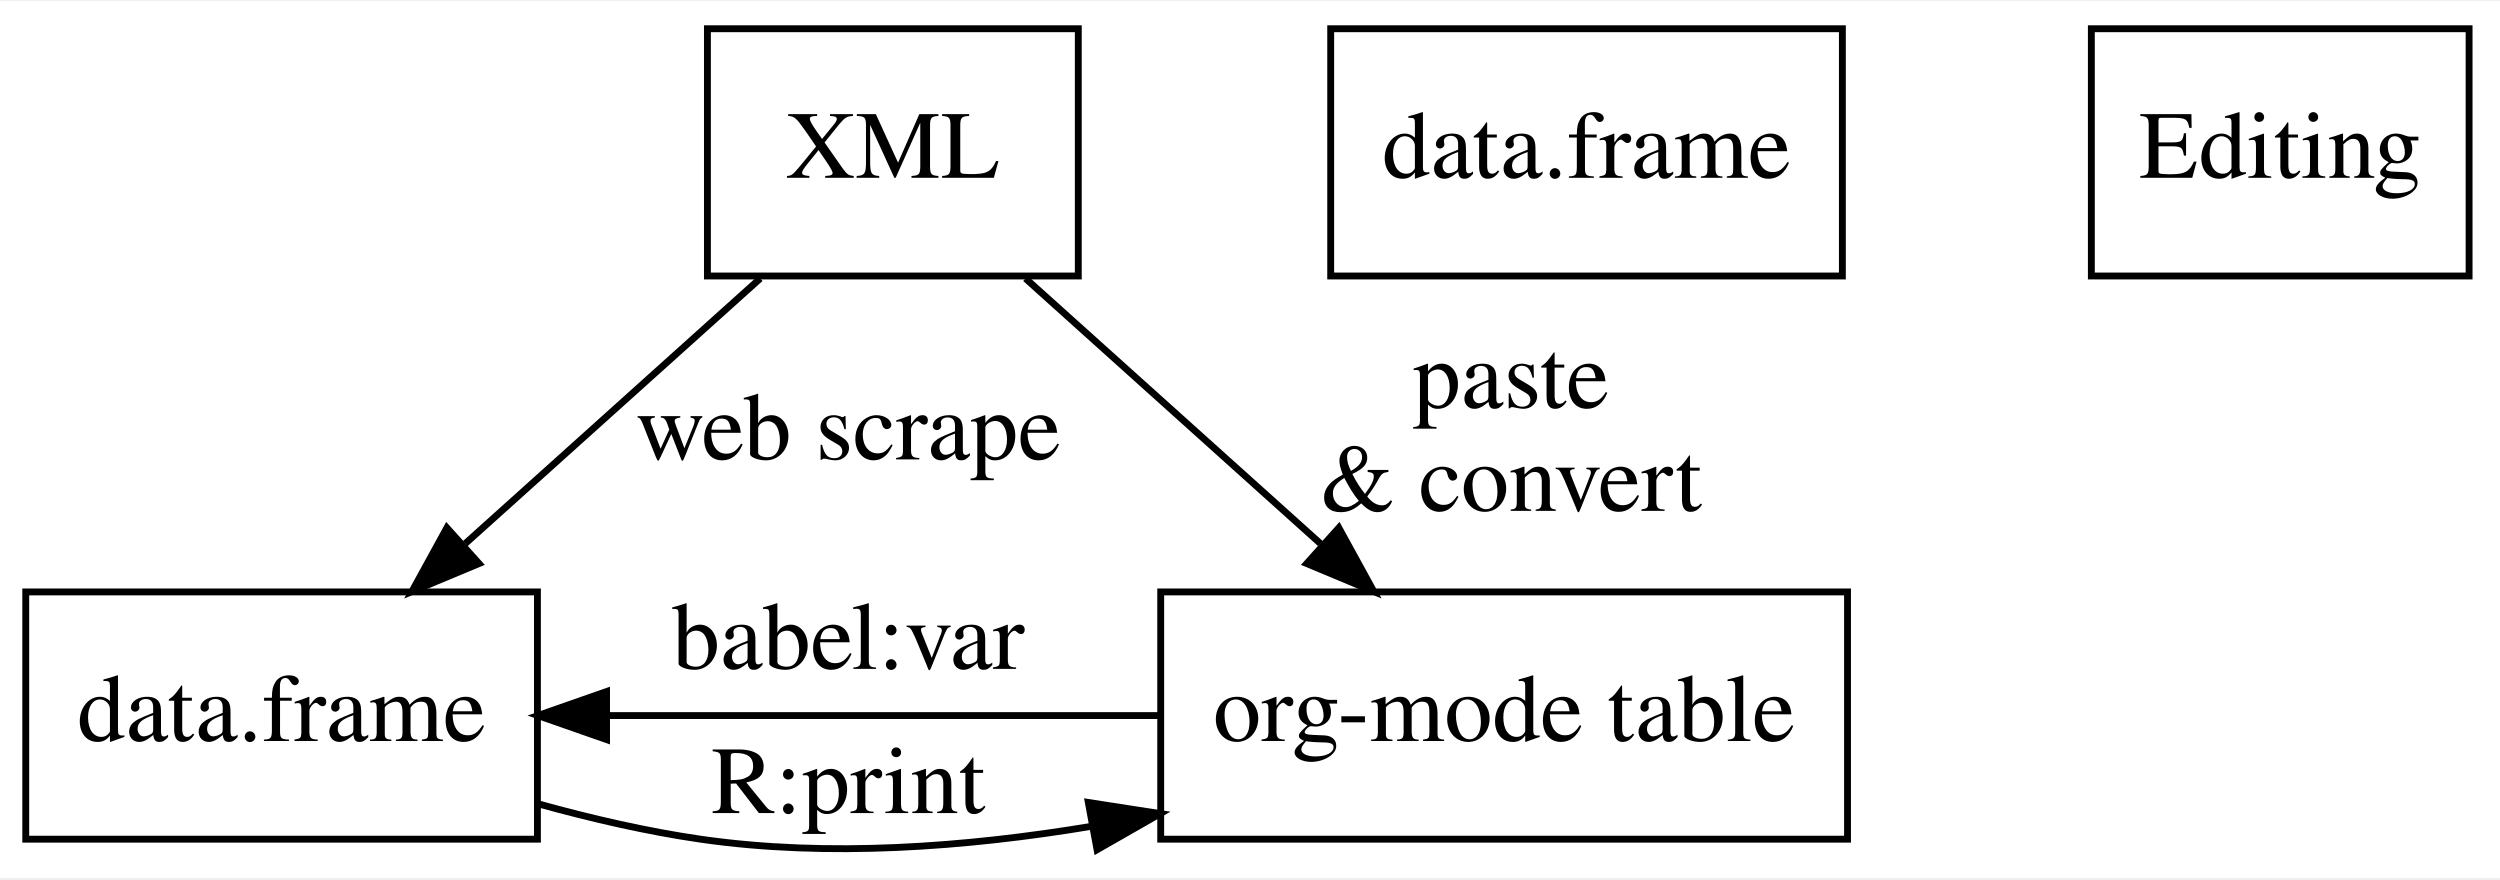
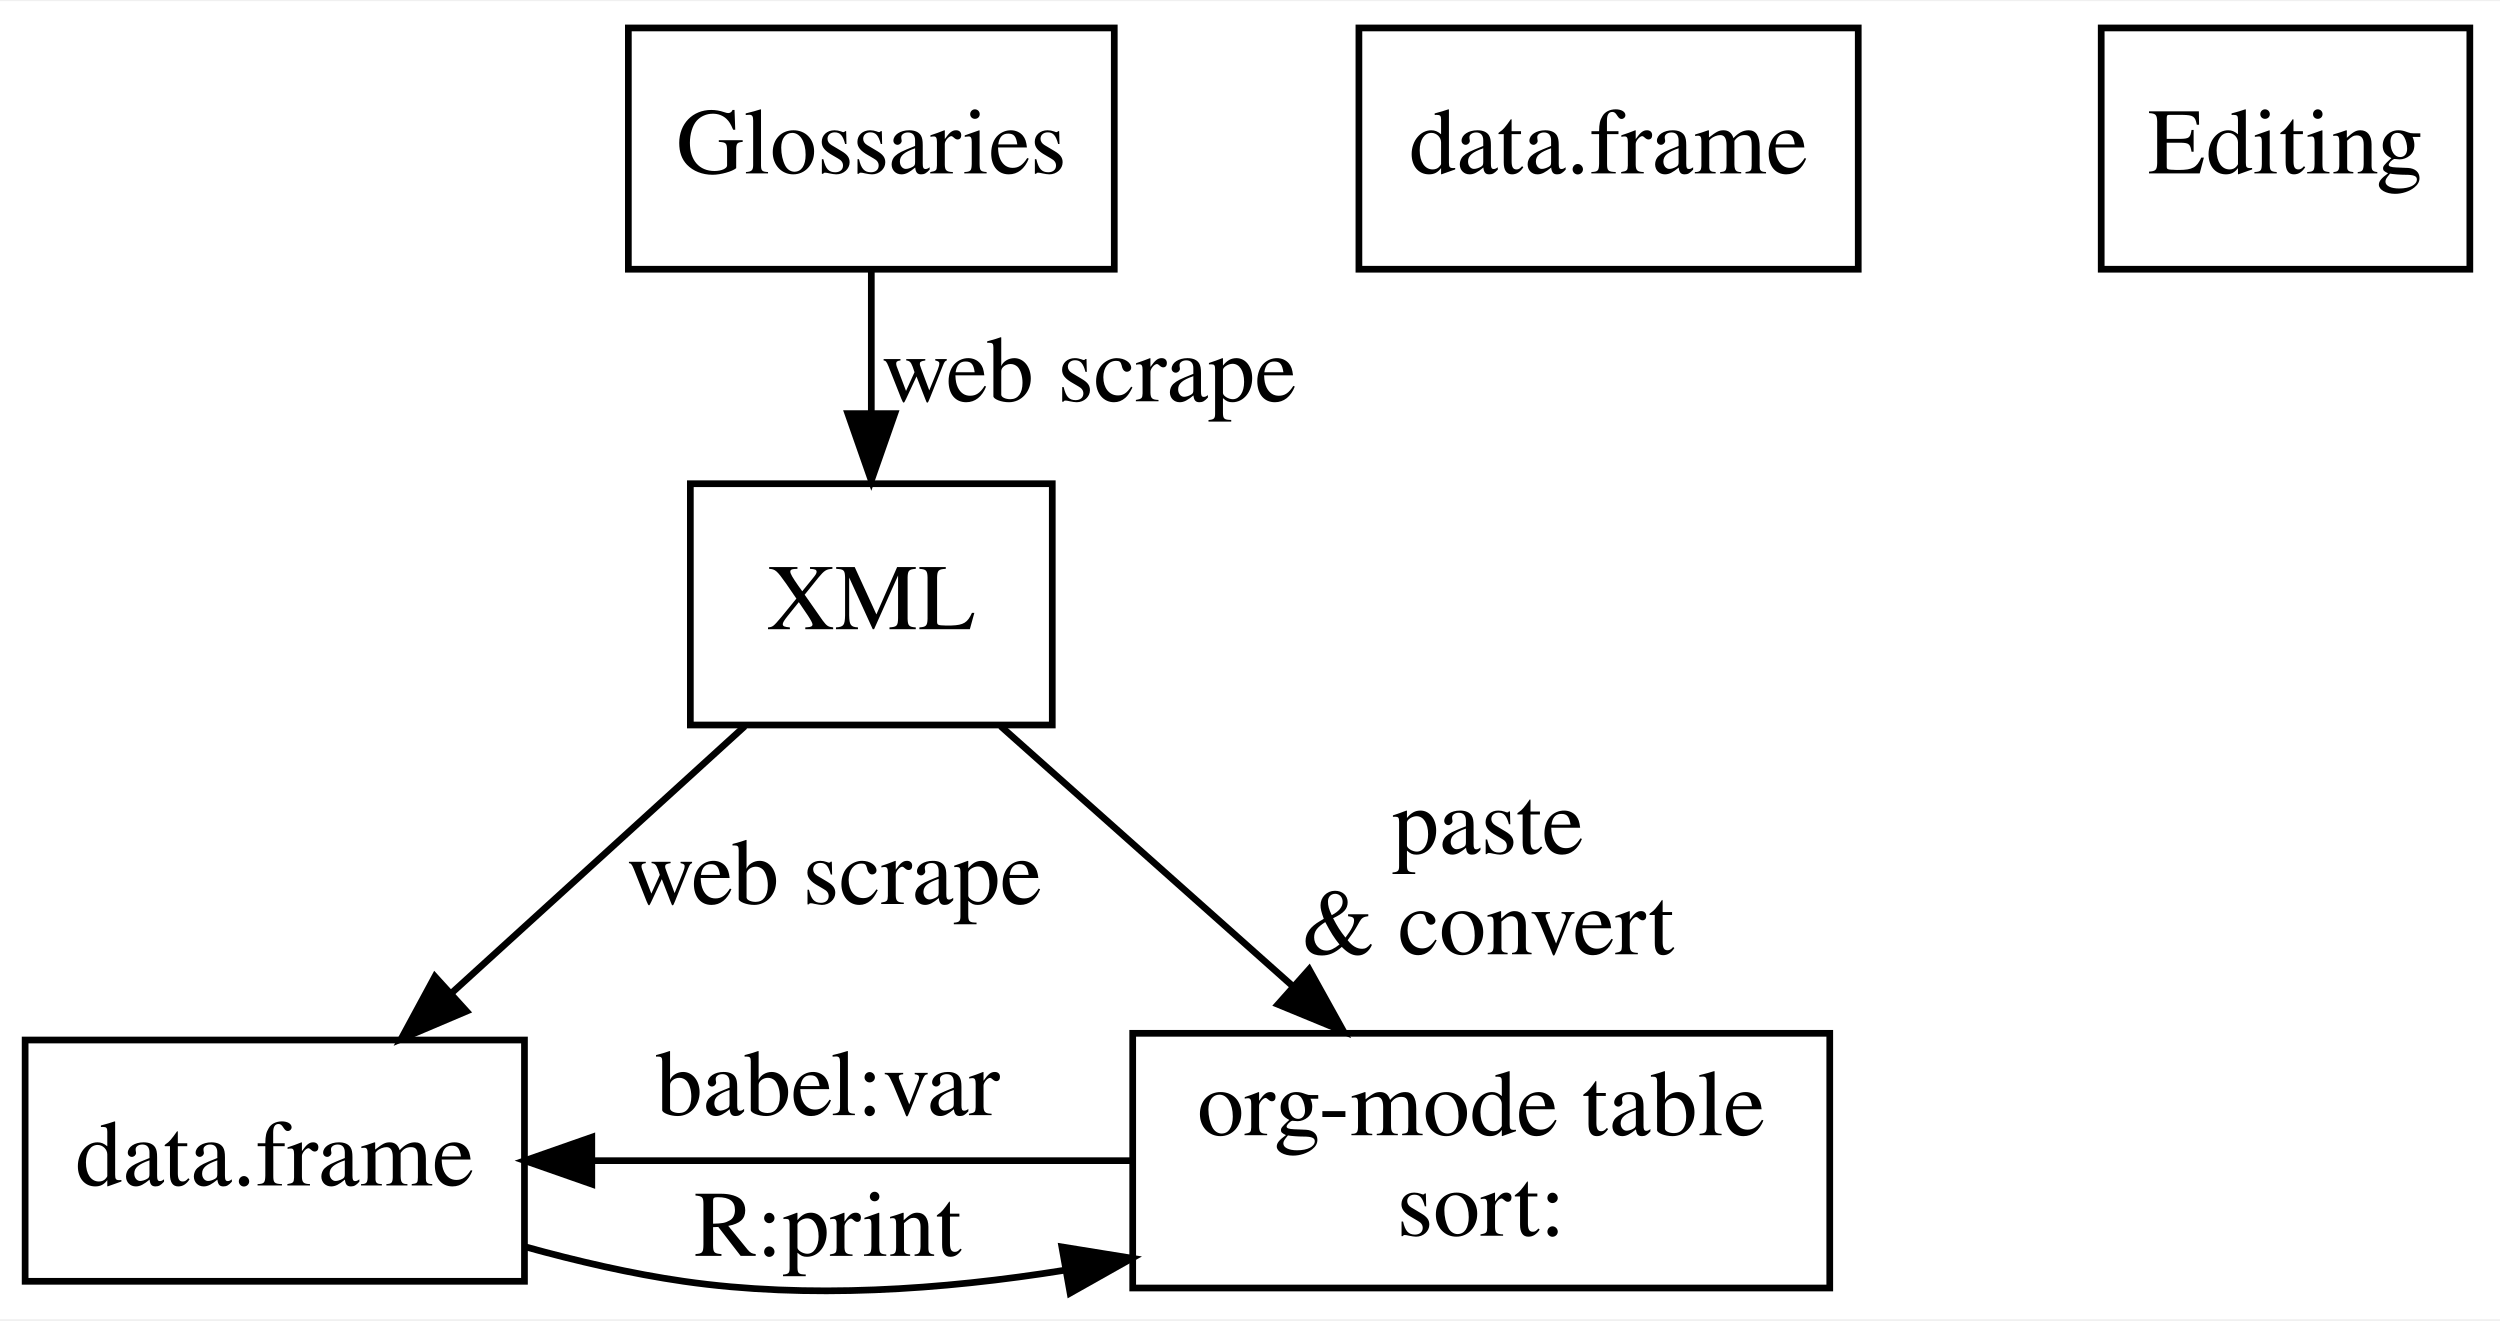
- <svg xmlns="http://www.w3.org/2000/svg" width="364pt" height="128pt" viewBox="0.00 0.00 364.00 127.63">
-   <g id="graph0" class="graph" transform="scale(1 1) rotate(0) translate(4 123.631)">
-     <polygon fill="white" stroke="none" points="-4,4 -4,-123.631 360,-123.631 360,4 -4,4" />
+ <svg xmlns="http://www.w3.org/2000/svg" width="373pt" height="197pt" viewBox="0.00 0.00 373.00 196.66">
+   <g id="graph0" class="graph" transform="scale(1 1) rotate(0) translate(4 192.656)">
+     <polygon fill="white" stroke="none" points="-4,4 -4,-192.656 369,-192.656 369,4 -4,4" />
    <g id="node1" class="node">
-       <polygon fill="none" stroke="black" points="153,-119.631 99,-119.631 99,-83.631 153,-83.631 153,-119.631" />
-       <text text-anchor="middle" x="126" y="-97.931" font-family="Times,serif" font-size="14.00">XML</text>
+       <polygon fill="none" stroke="black" points="162.25,-188.656 89.75,-188.656 89.75,-152.656 162.25,-152.656 162.25,-188.656" />
+       <text text-anchor="middle" x="126" y="-166.956" font-family="Times,serif" font-size="14.00">Glossaries</text>
    </g>
    <g id="node2" class="node">
-       <polygon fill="none" stroke="black" points="74.25,-37.631 -0.25,-37.631 -0.25,-1.631 74.25,-1.631 74.25,-37.631" />
-       <text text-anchor="middle" x="37" y="-15.931" font-family="Times,serif" font-size="14.00">data.frame</text>
+       <polygon fill="none" stroke="black" points="153,-120.656 99,-120.656 99,-84.656 153,-84.656 153,-120.656" />
+       <text text-anchor="middle" x="126" y="-98.956" font-family="Times,serif" font-size="14.00">XML</text>
    </g>
    <g id="edge1" class="edge">
-       <path fill="none" stroke="black" d="M106.688,-83.272C94.124,-71.978 77.564,-57.093 63.741,-44.667" />
-       <polygon fill="black" stroke="black" points="65.745,-41.763 55.968,-37.681 61.066,-46.969 65.745,-41.763" />
-       <text text-anchor="middle" x="119.5" y="-56.931" font-family="Times,serif" font-size="14.00"> web scrape</text>
+       <path fill="none" stroke="black" d="M126,-152.315C126,-145.849 126,-138.338 126,-131.181" />
+       <polygon fill="black" stroke="black" points="129.5,-131.11 126,-121.11 122.5,-131.11 129.5,-131.11" />
+       <text text-anchor="middle" x="158.5" y="-132.956" font-family="Times,serif" font-size="14.00"> web scrape</text>
+     </g>
+     <g id="node3" class="node">
+       <polygon fill="none" stroke="black" points="74.25,-37.656 -0.25,-37.656 -0.25,-1.656 74.25,-1.656 74.25,-37.656" />
+       <text text-anchor="middle" x="37" y="-15.956" font-family="Times,serif" font-size="14.00">data.frame</text>
+     </g>
+     <g id="edge2" class="edge">
+       <path fill="none" stroke="black" d="M107.125,-84.478C94.382,-72.88 77.385,-57.411 63.316,-44.607" />
+       <polygon fill="black" stroke="black" points="65.599,-41.952 55.847,-37.809 60.887,-47.129 65.599,-41.952" />
+       <text text-anchor="middle" x="120.5" y="-57.956" font-family="Times,serif" font-size="14.00"> web scrape</text>
+     </g>
+     <g id="node5" class="node">
+       <polygon fill="none" stroke="black" points="269,-38.656 165,-38.656 165,-0.656 269,-0.656 269,-38.656" />
+       <text text-anchor="middle" x="217" y="-23.456" font-family="Times,serif" font-size="14.00">org-mode table </text>
+       <text text-anchor="middle" x="217" y="-8.456" font-family="Times,serif" font-size="14.00"> sort: </text>
+     </g>
+     <g id="edge3" class="edge">
+       <path fill="none" stroke="black" d="M145.299,-84.478C157.977,-73.193 174.771,-58.244 188.92,-45.651" />
+       <polygon fill="black" stroke="black" points="191.322,-48.198 196.464,-38.935 186.668,-42.969 191.322,-48.198" />
+       <text text-anchor="middle" x="218" y="-65.456" font-family="Times,serif" font-size="14.00"> paste </text>
+       <text text-anchor="middle" x="218" y="-50.456" font-family="Times,serif" font-size="14.00">&amp; convert</text>
+     </g>
+     <g id="edge4" class="edge">
+       <path fill="none" stroke="black" d="M74.37,-6.798C82.094,-4.661 90.241,-2.777 98,-1.656 116.496,1.016 136.593,-0.376 154.914,-3.319" />
+       <polygon fill="black" stroke="black" points="154.43,-6.787 164.889,-5.097 155.659,0.104 154.43,-6.787" />
+       <text text-anchor="middle" x="119.5" y="-5.456" font-family="Times,serif" font-size="14.00"> R:print</text>
    </g>
    <g id="node4" class="node">
-       <polygon fill="none" stroke="black" points="265,-37.631 165,-37.631 165,-1.631 265,-1.631 265,-37.631" />
-       <text text-anchor="middle" x="215" y="-15.931" font-family="Times,serif" font-size="14.00">org-mode table</text>
+       <polygon fill="none" stroke="black" points="273.25,-188.656 198.75,-188.656 198.75,-152.656 273.25,-152.656 273.25,-188.656" />
+       <text text-anchor="middle" x="236" y="-166.956" font-family="Times,serif" font-size="14.00">data.frame</text>
    </g>
-     <g id="edge2" class="edge">
-       <path fill="none" stroke="black" d="M145.312,-83.272C157.876,-71.978 174.435,-57.093 188.259,-44.667" />
-       <polygon fill="black" stroke="black" points="190.934,-46.969 196.032,-37.681 186.255,-41.763 190.934,-46.969" />
-       <text text-anchor="middle" x="216" y="-64.431" font-family="Times,serif" font-size="14.00"> paste </text>
-       <text text-anchor="middle" x="216" y="-49.431" font-family="Times,serif" font-size="14.00">&amp; convert</text>
+     <g id="edge5" class="edge">
+       <path fill="none" stroke="black" d="M164.736,-19.656C139.397,-19.656 109.184,-19.656 84.504,-19.656" />
+       <polygon fill="black" stroke="black" points="84.296,-16.156 74.296,-19.656 84.296,-23.156 84.296,-16.156" />
+       <text text-anchor="middle" x="119.5" y="-26.456" font-family="Times,serif" font-size="14.00"> babel:var</text>
    </g>
-     <g id="edge3" class="edge">
-       <path fill="none" stroke="black" d="M74.37,-6.773C82.094,-4.635 90.241,-2.752 98,-1.631 116.535,1.047 136.699,-0.463 154.984,-3.517" />
-       <polygon fill="black" stroke="black" points="154.457,-6.979 164.927,-5.357 155.731,-0.096 154.457,-6.979" />
-       <text text-anchor="middle" x="119.5" y="-5.431" font-family="Times,serif" font-size="14.00"> R:print</text>
-     </g>
-     <g id="node3" class="node">
-       <polygon fill="none" stroke="black" points="264.25,-119.631 189.75,-119.631 189.75,-83.631 264.25,-83.631 264.25,-119.631" />
-       <text text-anchor="middle" x="227" y="-97.931" font-family="Times,serif" font-size="14.00">data.frame</text>
-     </g>
-     <g id="edge4" class="edge">
-       <path fill="none" stroke="black" d="M164.901,-19.631C139.73,-19.631 109.39,-19.631 84.579,-19.631" />
-       <polygon fill="black" stroke="black" points="84.315,-16.131 74.315,-19.631 84.315,-23.131 84.315,-16.131" />
-       <text text-anchor="middle" x="119.5" y="-26.431" font-family="Times,serif" font-size="14.00"> babel:var</text>
-     </g>
-     <g id="node5" class="node">
-       <polygon fill="none" stroke="black" points="355.5,-119.631 300.5,-119.631 300.5,-83.631 355.5,-83.631 355.5,-119.631" />
-       <text text-anchor="middle" x="328" y="-97.931" font-family="Times,serif" font-size="14.00">Editing</text>
+     <g id="node6" class="node">
+       <polygon fill="none" stroke="black" points="364.5,-188.656 309.5,-188.656 309.5,-152.656 364.5,-152.656 364.5,-188.656" />
+       <text text-anchor="middle" x="337" y="-166.956" font-family="Times,serif" font-size="14.00">Editing</text>
    </g>
  </g>
</svg>
